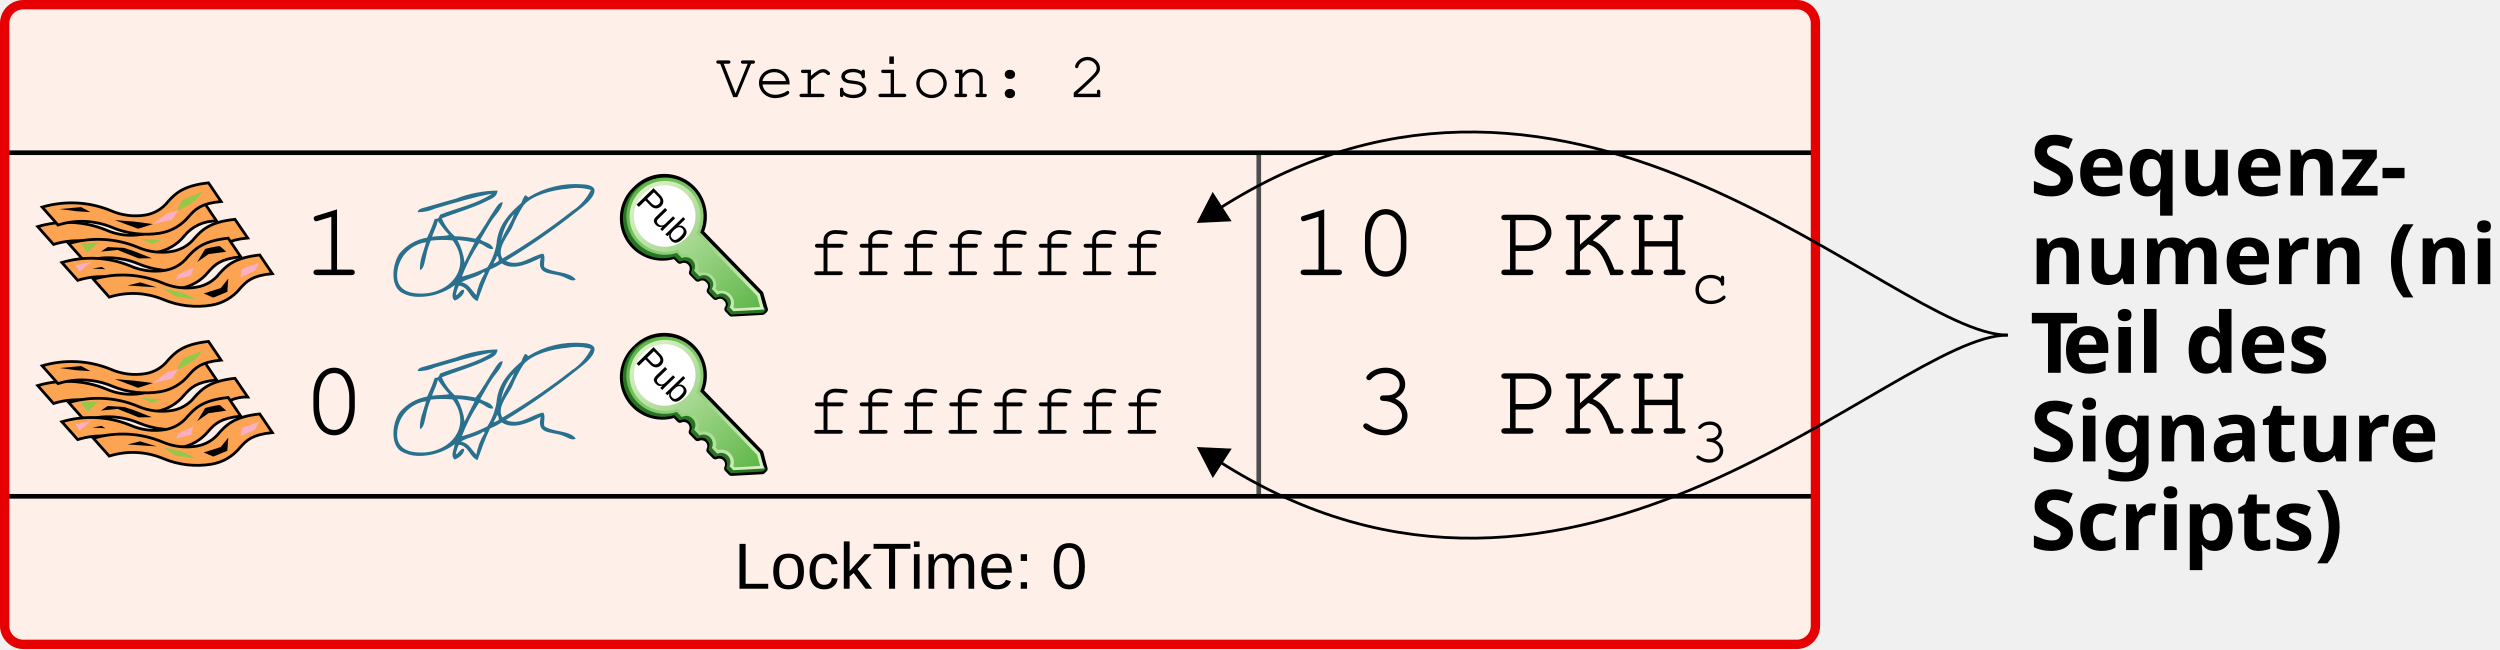
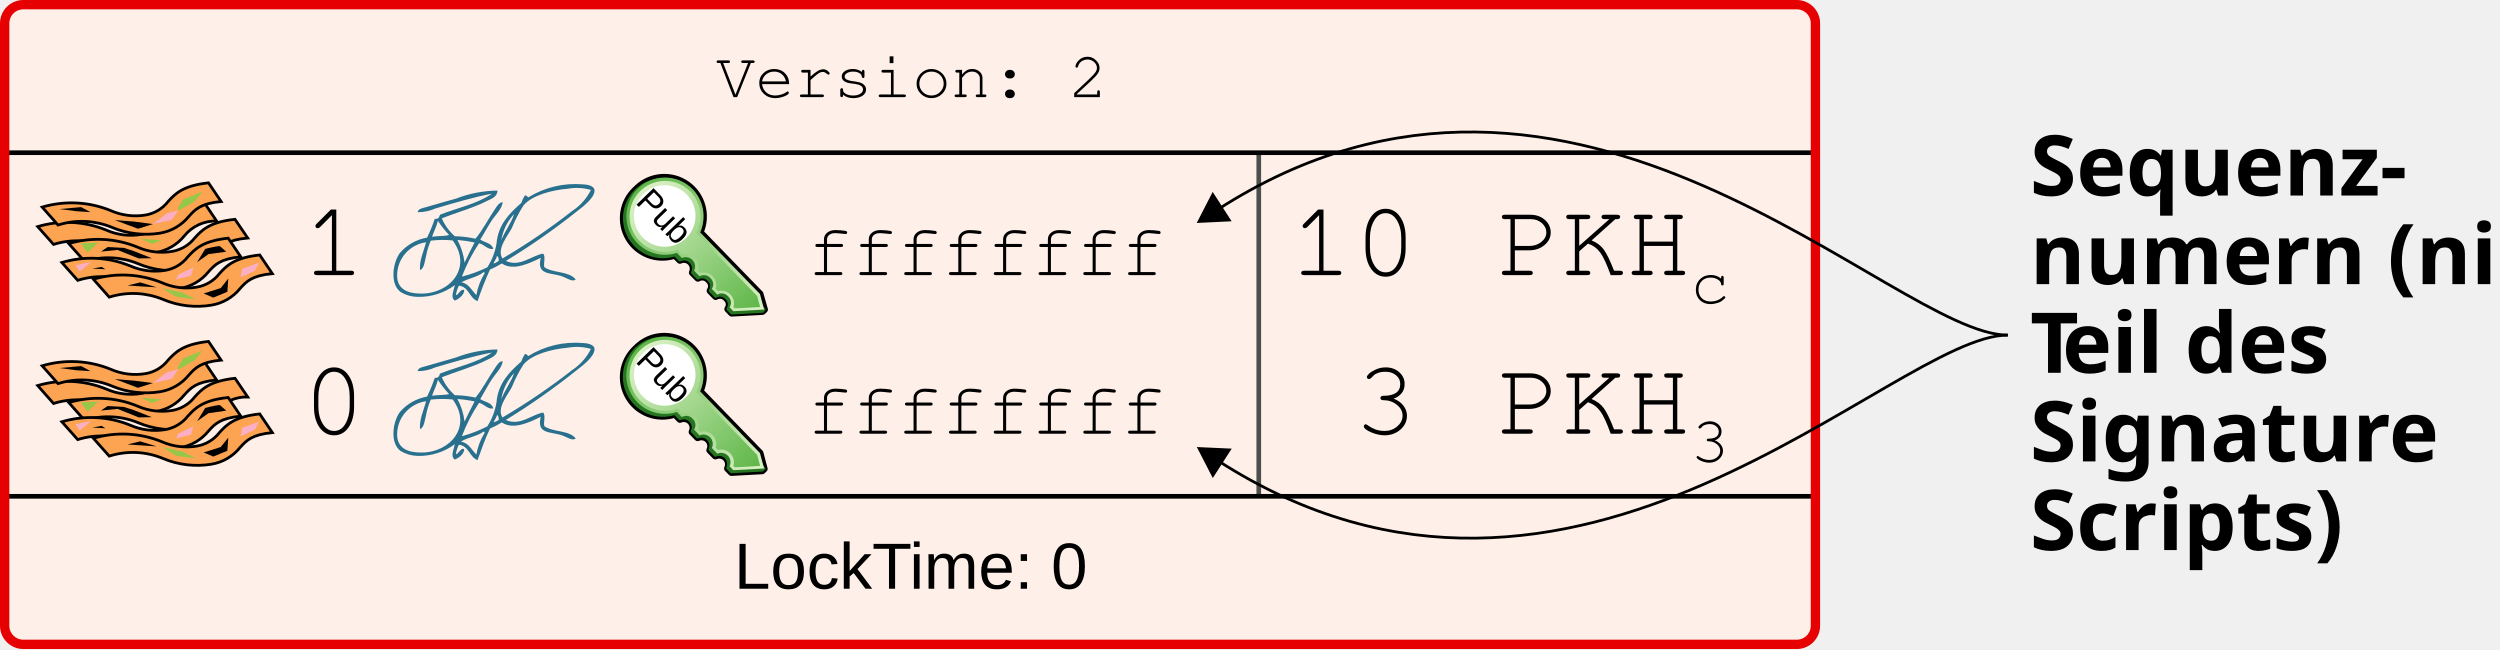
<svg xmlns="http://www.w3.org/2000/svg" xmlns:xlink="http://www.w3.org/1999/xlink" width="267.98" height="69.57" viewBox="0 0 267.98 69.57">
  <defs>
    <style>
      .cls-1 {
        fill: #fef0e8;
      }

      .cls-2 {
        font-size: 11.5px;
      }

      .cls-2, .cls-20, .cls-3 {
-         font-family: Nimbus Mono PS;
+         font-family: FreeMono;font-phase: bold;
      }

      .cls-3 {
        font-size: 8px;
      }

      .cls-20, .cls-21, .cls-4 {
        font-size: 7px;
      }

      .cls-5 {
        fill: #fda452;
      }

      .cls-18, .cls-24, .cls-5, .cls-9 {
        stroke: #000;
      }

      .cls-10, .cls-24, .cls-5 {
        stroke-width: 0.3px;
      }

      .cls-6 {
        fill: #fbafc5;
      }

      .cls-6, .cls-7, .cls-8 {
        fill-rule: evenodd;
      }

      .cls-7 {
        fill: #96c749;
      }

      .cls-8 {
        fill: #28708e;
      }

      .cls-17, .cls-18, .cls-19, .cls-24, .cls-9 {
        fill: none;
      }

      .cls-10, .cls-19, .cls-9 {
        stroke-linejoin: round;
      }

      .cls-9 {
        stroke-width: 0.75px;
      }

      .cls-10 {
        fill: #267520;
        stroke: #267520;
      }

      .cls-11 {
        fill: url(#linear-gradient);
      }

      .cls-12 {
        fill: url(#linear-gradient-2);
      }

      .cls-13 {
        fill: #fff;
      }

      .cls-14 {
        font-size: 3.67px;
      }

      .cls-14, .cls-21 {
        font-family: ArialMT, Arial;
      }

      .cls-15 {
        fill: url(#linear-gradient-3);
      }

      .cls-16 {
        fill: url(#linear-gradient-4);
      }

      .cls-17 {
        stroke: #4d4d4d;
      }

      .cls-17, .cls-18 {
        stroke-width: 0.5px;
      }

      .cls-19 {
        stroke: #e60001;
      }

      .cls-22 {
        font-size: 9px;
        font-family: Humanist521BT-BoldCondensed, Humanst521 Cn BT;
        font-weight: 700;
      }

      .cls-23 {
        letter-spacing: -0.07em;
      }

      .cls-24 {
        stroke-miterlimit: 10;
      }
    </style>
    <linearGradient id="linear-gradient" x1="-39.58" y1="299.13" x2="-20.77" y2="299.13" gradientTransform="translate(499.31 -6.95) rotate(45.85)" gradientUnits="userSpaceOnUse">
      <stop offset="0" stop-color="#5fb749" />
      <stop offset="1" stop-color="#dbf1c6" />
    </linearGradient>
    <linearGradient id="linear-gradient-2" x1="-39.24" y1="299.13" x2="-21.3" y2="299.13" gradientTransform="translate(499.31 -6.95) rotate(45.85)" gradientUnits="userSpaceOnUse">
      <stop offset="0" stop-color="#dbf1c6" />
      <stop offset="1" stop-color="#5fb749" />
    </linearGradient>
    <linearGradient id="linear-gradient-3" x1="-27.35" y1="311" x2="-8.55" y2="311" xlink:href="#linear-gradient" />
    <linearGradient id="linear-gradient-4" x1="-27.02" y1="311" x2="-9.07" y2="311" xlink:href="#linear-gradient-2" />
  </defs>
  <g id="Layer_2" data-name="Layer 2">
    <g>
      <rect class="cls-1" x="0.5" y="0.5" width="194.1" height="68.57" rx="2" />
      <text class="cls-2" transform="translate(32.36 29.49)">1</text>
      <text class="cls-2" transform="translate(32.36 46.49)">0</text>
      <text class="cls-3" transform="translate(86.48 29.49)">ffffffff</text>
      <text class="cls-3" transform="translate(86.48 46.49)">ffffffff</text>
      <text class="cls-2" transform="translate(138.18 29.49)">10</text>
      <text class="cls-2" transform="translate(160.49 29.49)">PKH<tspan class="cls-4" x="20.7" y="3">c</tspan>
      </text>
      <g>
        <path class="cls-5" d="M194.52,179.08l-1.7-1.91a11.08,11.08,0,0,1,7.34.37,6.51,6.51,0,0,0,3.74.47,3.89,3.89,0,0,0,2.43-1.44c.72-.8,1.55-1.71,4.32-2l1.35,2a4.32,4.32,0,0,0-3.45,1.58,5,5,0,0,1-3.08,1.8,9.46,9.46,0,0,1-5.15-.6A8.44,8.44,0,0,0,194.52,179.08Z" transform="translate(-188.78 -152.88)" />
        <path class="cls-5" d="M197.85,180.9l-1.7-1.91a11.09,11.09,0,0,1,7.34.37,6.48,6.48,0,0,0,3.73.47,3.91,3.91,0,0,0,2.43-1.44c.73-.8,1.55-1.71,4.32-2l1.36,2c-2.2.21-2.78.84-3.45,1.58a5,5,0,0,1-3.09,1.8,9.48,9.48,0,0,1-5.15-.6A8.41,8.41,0,0,0,197.85,180.9Z" transform="translate(-188.78 -152.88)" />
        <path class="cls-5" d="M197.11,182.93l-1.7-1.91a11,11,0,0,1,7.34.37,6.67,6.67,0,0,0,3.74.47,3.87,3.87,0,0,0,2.42-1.45c.73-.79,1.55-1.7,4.33-2l1.35,2c-2.2.21-2.78.85-3.45,1.59a5,5,0,0,1-3.08,1.8,9.55,9.55,0,0,1-5.15-.6A8.38,8.38,0,0,0,197.11,182.93Z" transform="translate(-188.78 -152.88)" />
        <path class="cls-5" d="M200.49,184.73l-1.7-1.92a11.15,11.15,0,0,1,7.34.37,6.52,6.52,0,0,0,3.74.48,3.9,3.9,0,0,0,2.43-1.45c.72-.8,1.55-1.7,4.32-2l1.35,2c-2.2.21-2.78.85-3.45,1.59a5,5,0,0,1-3.08,1.79,9.36,9.36,0,0,1-5.15-.6A8.44,8.44,0,0,0,200.49,184.73Z" transform="translate(-188.78 -152.88)" />
        <path class="cls-5" d="M195,177l-1.7-1.92a11.09,11.09,0,0,1,7.34.37,6.59,6.59,0,0,0,3.74.48,3.87,3.87,0,0,0,2.42-1.45c.73-.8,1.55-1.7,4.33-2l1.35,2c-2.2.21-2.78.85-3.45,1.59a5.09,5.09,0,0,1-3.08,1.8,9.45,9.45,0,0,1-5.15-.61A8.44,8.44,0,0,0,195,177Z" transform="translate(-188.78 -152.88)" />
        <polygon points="6.37 22.41 8.69 22.2 9.7 22.74 8.19 22.64 6.37 22.41" />
        <polygon points="12.31 23.59 14.79 24.52 16.39 24.02 14.35 23.75 12.31 23.59" />
        <polygon points="13.28 26.57 11.54 26.48 10.82 26.97 12.59 26.79 14.86 27.7 16.28 27.68 14.32 26.91 13.28 26.57" />
        <path d="M212.35,179.26c-.44,0-1.57.3-1.57.3l-.87,1.42,1.22-.86,1.9-.26Z" transform="translate(-188.78 -152.88)" />
        <polygon points="24.47 29.86 23.66 30.88 21.83 31.46 22.86 31.9 24.37 31.28 24.47 29.86" />
        <polygon points="16.8 30.8 15.02 30.27 13.66 30.6 15.29 30.71 16.8 30.8" />
        <polygon points="10.9 28.61 9.89 28.79 11.3 28.86 10.9 28.61" />
        <polygon class="cls-6" points="19.12 22.54 17.87 22.88 16.39 24.02 18.42 23.57 19.12 22.54" />
        <polygon class="cls-6" points="20.72 28.66 19.07 29.47 18.89 29.95 20.48 29.55 20.72 28.66" />
        <polygon class="cls-6" points="27.78 28.15 25.94 28.83 25.8 29.73 27.33 29.01 27.78 28.15" />
        <polygon class="cls-6" points="9.79 28.06 8.54 29.12 8.09 28.45 9.79 28.06" />
        <polygon class="cls-7" points="17.33 25.77 15.06 25.58 16.29 26.14 17.33 25.77" />
        <path class="cls-7" d="M208.34,184.25l-2.12-.48s1.09.75,1.4.89a14.14,14.14,0,0,0,2.14.28Z" transform="translate(-188.78 -152.88)" />
        <polygon class="cls-7" points="10.53 26.01 8.66 26.07 9.38 27.09 10.53 26.01" />
        <path class="cls-7" d="M210.5,173.41l-2.1.85s-.83,1.22-.5,1.16a12.29,12.29,0,0,0,1.79-1Z" transform="translate(-188.78 -152.88)" />
      </g>
      <g>
        <path class="cls-5" d="M194.52,196.13l-1.7-1.92a11.14,11.14,0,0,1,7.34.37,6.6,6.6,0,0,0,3.74.48,3.9,3.9,0,0,0,2.43-1.45c.72-.8,1.55-1.7,4.32-2l1.35,2c-2.2.21-2.78.85-3.45,1.59a5,5,0,0,1-3.08,1.8,9.55,9.55,0,0,1-5.15-.6A8.38,8.38,0,0,0,194.52,196.13Z" transform="translate(-188.78 -152.88)" />
        <path class="cls-5" d="M197.85,197.94l-1.7-1.91a11.09,11.09,0,0,1,7.34.37,6.57,6.57,0,0,0,3.73.48,3.87,3.87,0,0,0,2.43-1.45c.73-.8,1.55-1.7,4.32-2l1.36,2a4.32,4.32,0,0,0-3.45,1.58,5,5,0,0,1-3.09,1.8,9.39,9.39,0,0,1-5.15-.6A8.47,8.47,0,0,0,197.85,197.94Z" transform="translate(-188.78 -152.88)" />
        <path class="cls-5" d="M197.11,200l-1.7-1.91a11.09,11.09,0,0,1,7.34.37,6.59,6.59,0,0,0,3.74.47,3.91,3.91,0,0,0,2.42-1.44c.73-.8,1.55-1.71,4.33-2l1.35,2c-2.2.21-2.78.84-3.45,1.58a5,5,0,0,1-3.08,1.8,9.46,9.46,0,0,1-5.15-.6A8.44,8.44,0,0,0,197.11,200Z" transform="translate(-188.78 -152.88)" />
        <path class="cls-5" d="M200.49,201.77l-1.7-1.91a11.09,11.09,0,0,1,7.34.37,6.6,6.6,0,0,0,3.74.47,3.9,3.9,0,0,0,2.43-1.45c.72-.79,1.55-1.7,4.32-2l1.35,2c-2.2.22-2.78.85-3.45,1.59a5,5,0,0,1-3.08,1.8,9.46,9.46,0,0,1-5.15-.6A8.38,8.38,0,0,0,200.49,201.77Z" transform="translate(-188.78 -152.88)" />
        <path class="cls-5" d="M195,194l-1.7-1.91a11.09,11.09,0,0,1,7.34.37,6.59,6.59,0,0,0,3.74.47,3.87,3.87,0,0,0,2.42-1.45c.73-.79,1.55-1.7,4.33-2l1.35,2c-2.2.21-2.78.85-3.45,1.59a5,5,0,0,1-3.08,1.8,9.46,9.46,0,0,1-5.15-.6A8.38,8.38,0,0,0,195,194Z" transform="translate(-188.78 -152.88)" />
        <polygon points="6.37 39.45 8.69 39.24 9.7 39.78 8.19 39.69 6.37 39.45" />
        <polygon points="12.31 40.63 14.79 41.57 16.39 41.06 14.35 40.8 12.31 40.63" />
        <polygon points="13.28 43.62 11.54 43.52 10.82 44.01 12.59 43.83 14.86 44.74 16.28 44.72 14.32 43.95 13.28 43.62" />
        <path d="M212.35,196.3c-.44,0-1.57.31-1.57.31l-.87,1.42,1.22-.86,1.9-.27Z" transform="translate(-188.78 -152.88)" />
        <polygon points="24.47 46.91 23.66 47.92 21.83 48.5 22.86 48.94 24.37 48.32 24.47 46.91" />
        <polygon points="16.8 47.85 15.02 47.31 13.66 47.64 15.29 47.75 16.8 47.85" />
        <polygon points="10.9 45.65 9.89 45.83 11.3 45.91 10.9 45.65" />
        <polygon class="cls-6" points="19.12 39.58 17.87 39.92 16.39 41.06 18.42 40.61 19.12 39.58" />
        <polygon class="cls-6" points="20.72 45.7 19.07 46.51 18.89 47 20.48 46.59 20.72 45.7" />
        <polygon class="cls-6" points="27.78 45.19 25.94 45.87 25.8 46.77 27.33 46.05 27.78 45.19" />
        <polygon class="cls-6" points="9.79 45.1 8.54 46.16 8.09 45.49 9.79 45.1" />
        <polygon class="cls-7" points="17.33 42.82 15.06 42.62 16.29 43.19 17.33 42.82" />
        <path class="cls-7" d="M208.34,201.29l-2.12-.48s1.09.76,1.4.9a15.56,15.56,0,0,0,2.14.28Z" transform="translate(-188.78 -152.88)" />
        <polygon class="cls-7" points="10.53 43.05 8.66 43.12 9.38 44.13 10.53 43.05" />
        <path class="cls-7" d="M210.5,190.45l-2.1.85s-.83,1.22-.5,1.16a12.29,12.29,0,0,0,1.79-1Z" transform="translate(-188.78 -152.88)" />
      </g>
      <path class="cls-8" d="M243,180.85c1.5.69,2.74-.56,4-.79.31.34,0,1.05.13,1.46.91.65,2.68.41,3.36,1.32-.4.32-.94-.2-1.65-.4-1.22-.34-2.55-.13-2.09-1.92-1.09.51-2.92,1.47-4.18.6a10.14,10.14,0,0,1-1.27.66,35.47,35.47,0,0,0-1.33,3.38c-.88-.32-.91-1.53-2-1.66a3.2,3.2,0,0,0-.32,1c.25.07.51-.73.89-.53,0,.51-.54.94-1,1.13-.52-.33-.11-1.08,0-1.66a6.41,6.41,0,0,1-4,1.26,3.56,3.56,0,0,1-1.83-.53c-1.15-.86-.84-3.11-.07-4.17a4.92,4.92,0,0,1,2.92-1.65,16.91,16.91,0,0,0,.82-2c.36,0,.45-.09.57-.46,1.87-.73,4-1.16,5.57-2.25-1.94.36-4.07,1-6.08,1.59a4.32,4.32,0,0,1-1.9.39c.08-.39.6-.44.89-.53,1-.3,2.13-.61,3.23-.92a12.59,12.59,0,0,1,4.44-.86c0,.69-.69.89-1.14,1.12-1.38.72-3.27,1.23-4.82,1.86a5.42,5.42,0,0,0,1.39,1.91,11.43,11.43,0,0,1,2.22.27c.76-.91,1.38-2.14,2.09-3.18.19-.28.46-.75.83-.73-.12.78-.77,1.33-1.21,2s-.8,1.38-1.2,2c.47.33,1.23.35,1.39,1-.57.12-1-.5-1.52-.6a17.92,17.92,0,0,0-1.84,3.57,13.82,13.82,0,0,0,2.73-1A6.76,6.76,0,0,0,242,179c.17-2.08,1.44-3.29,2.66-4.37a3.21,3.21,0,0,1,.38-.79c.24-.06.23.16.38.19a9.6,9.6,0,0,1,5.83-1.39c.39,0,1.27.14,1.26.67,0,.83-1.35,1.8-2,2.31A71.2,71.2,0,0,1,243,180.85Zm6.65-7.74c-1.73.14-3.83.7-4.75,1.78a15.17,15.17,0,0,0-1.26,2.45c-.48.88-1.64,2.26-1,3.25a68.76,68.76,0,0,0,7.48-5.1,5.69,5.69,0,0,0,2-2.25A5.43,5.43,0,0,0,249.66,173.11Zm-7.15,5.56c.38-1,1.13-1.95,1.39-2.85A5.33,5.33,0,0,0,242.51,178.67Zm-7.42-.4c.56-.12,1.31-.05,1.84-.2a10.57,10.57,0,0,1-1.2-1.52C235.57,177.18,235.29,177.68,235.09,178.27Zm-.12.4a7.64,7.64,0,0,0-.51,1.65c-.14.54-.18,1.29-.63,1.53-.16-.91.41-2.11.63-3a3.59,3.59,0,0,0-3.1,3.58c0,1.42,1.1,1.93,2.59,1.92,3.17,0,5.48-2.86,3.36-5.7A11.13,11.13,0,0,0,235,178.67Zm3.61,2.38c.34-.75.71-1.46,1.08-2.18a14.79,14.79,0,0,0-1.84-.27A6.92,6.92,0,0,1,238.58,181.05Zm3.1.07c.24,0,.37-.19.57-.27,0-.19,0-.46-.19-.53C242,180.61,241.79,180.84,241.68,181.12Zm-3.48,2c.85.15,1.14.88,1.65,1.39a6.6,6.6,0,0,1,.88-2.32c0-.08,0-.15-.12-.13C239.94,182.61,238.91,182.72,238.2,183.17Z" transform="translate(-188.78 -152.88)" />
      <g>
        <path class="cls-9" d="M270.24,184.39l-6.42-6.61a4.19,4.19,0,0,0-6.7-4.75.94.94,0,0,0-.1.1l-.11.1a4.18,4.18,0,0,0,4.21,7l.54.55A1,1,0,0,1,263,182.1l.59.6a.91.91,0,0,1,1.16.19.89.89,0,0,1,.15,1.16l.59.61a.91.91,0,0,1,1.16.19.88.88,0,0,1,.15,1.16l.41.43,3.3-.18.21-.2Z" transform="translate(-188.78 -152.88)" />
        <path class="cls-10" d="M270.69,186.06,263.61,178a4.14,4.14,0,1,0-2.49,2.21l.54.55A1,1,0,0,1,263,182.1l.59.6a.91.91,0,0,1,1.16.19.89.89,0,0,1,.15,1.16l.59.61a.91.91,0,0,1,1.16.19.88.88,0,0,1,.15,1.16l.41.43,3.3-.18Z" transform="translate(-188.78 -152.88)" />
        <path class="cls-11" d="M270.24,184.39l-6.42-6.61a4.14,4.14,0,1,0-2.49,2.21l.54.55a1,1,0,0,1,1.31,1.36l.59.6a.91.91,0,0,1,1.16.19.89.89,0,0,1,.15,1.16l.59.61a.91.91,0,0,1,1.16.19.89.89,0,0,1,.15,1.16l.41.43,3.3-.18Z" transform="translate(-188.78 -152.88)" />
        <path class="cls-12" d="M257.3,178.68a3.8,3.8,0,1,1,6.21-1l-.09.21,6.52,6.72.32,1.18-2.73.14-.14-.13a1.35,1.35,0,0,0-1.65-1.71l-.25-.25a1.36,1.36,0,0,0-1.65-1.71l-.25-.25a1.28,1.28,0,0,0-.32-1.34,1.29,1.29,0,0,0-1.34-.37l-.5-.52-.2.06A3.81,3.81,0,0,1,257.3,178.68Z" transform="translate(-188.78 -152.88)" />
        <path class="cls-13" d="M262.33,178.4a3.3,3.3,0,1,1,.07-4.67A3.3,3.3,0,0,1,262.33,178.4Z" transform="translate(-188.78 -152.88)" />
        <text class="cls-14" transform="translate(68.03 21.72) rotate(45.85)">Pub</text>
      </g>
      <g>
        <path class="cls-9" d="M270.24,201.44l-6.42-6.62a4.19,4.19,0,0,0-6.7-4.75l-.1.11-.11.09a4.18,4.18,0,0,0,4.21,7l.54.56a1,1,0,0,1,1.31,1.35l.59.61a1,1,0,0,1,1.31,1.35l.59.61a1,1,0,0,1,1.31,1.35l.41.42,3.3-.18.21-.2Z" transform="translate(-188.78 -152.88)" />
        <path class="cls-10" d="M270.69,203.1,263.61,195a4.15,4.15,0,1,0-2.49,2.21l.54.56a1,1,0,0,1,1.31,1.35l.59.61a1,1,0,0,1,1.31,1.35l.59.61a1,1,0,0,1,1.31,1.35l.41.42,3.3-.18Z" transform="translate(-188.78 -152.88)" />
        <path class="cls-15" d="M270.24,201.44l-6.42-6.62a4.14,4.14,0,1,0-2.49,2.22l.54.55a.9.9,0,0,1,1.16.18.92.92,0,0,1,.15,1.17l.59.61a1,1,0,0,1,1.31,1.35l.59.61a1,1,0,0,1,1.31,1.35l.41.42,3.3-.18Z" transform="translate(-188.78 -152.88)" />
        <path class="cls-16" d="M257.3,195.72a3.8,3.8,0,1,1,6.21-1l-.09.21,6.52,6.71.32,1.18-2.73.15-.14-.14a1.36,1.36,0,0,0-1.65-1.71l-.25-.25a1.35,1.35,0,0,0-1.65-1.7l-.25-.26a1.28,1.28,0,0,0-.32-1.34,1.31,1.31,0,0,0-1.34-.36l-.5-.53-.2.07A3.84,3.84,0,0,1,257.3,195.72Z" transform="translate(-188.78 -152.88)" />
        <path class="cls-13" d="M262.33,195.44a3.3,3.3,0,1,1,.07-4.67A3.3,3.3,0,0,1,262.33,195.44Z" transform="translate(-188.78 -152.88)" />
        <text class="cls-14" transform="translate(68.03 38.76) rotate(45.85)">Pub</text>
      </g>
      <path class="cls-8" d="M243,197.9c1.5.68,2.74-.57,4-.8.31.35,0,1.06.13,1.46.91.66,2.68.42,3.36,1.32-.4.32-.94-.2-1.65-.39-1.22-.34-2.55-.14-2.09-1.93-1.09.52-2.92,1.47-4.18.6a9,9,0,0,1-1.27.66c-.5,1.07-.92,2.22-1.33,3.38-.88-.32-.91-1.52-2-1.65a3.11,3.11,0,0,0-.32,1c.25.07.51-.73.89-.53,0,.51-.54.93-1,1.12-.52-.33-.11-1.08,0-1.65a6.41,6.41,0,0,1-4,1.26,3.76,3.76,0,0,1-1.83-.53c-1.15-.86-.84-3.12-.07-4.17a5,5,0,0,1,2.92-1.66,16.75,16.75,0,0,0,.82-2c.36,0,.45-.1.57-.47,1.87-.73,4-1.16,5.57-2.25-1.94.36-4.07,1-6.08,1.59a4.33,4.33,0,0,1-1.9.4c.08-.4.6-.44.89-.53l3.23-.93a12.59,12.59,0,0,1,4.44-.86c0,.69-.69.89-1.14,1.13-1.38.71-3.27,1.23-4.82,1.85a5.46,5.46,0,0,0,1.39,1.92,10.73,10.73,0,0,1,2.22.26c.76-.91,1.38-2.14,2.09-3.17.19-.28.46-.76.83-.73-.12.77-.77,1.32-1.21,2s-.8,1.39-1.2,2.06c.47.32,1.23.34,1.39,1-.57.13-1-.49-1.52-.6a17.73,17.73,0,0,0-1.84,3.58,13.84,13.84,0,0,0,2.73-1.06A6.76,6.76,0,0,0,242,196c.17-2.07,1.44-3.29,2.66-4.37a3.21,3.21,0,0,1,.38-.79c.24-.06.23.16.38.2a9.54,9.54,0,0,1,5.83-1.39c.39,0,1.27.14,1.26.66,0,.84-1.35,1.8-2,2.32A74.3,74.3,0,0,1,243,197.9Zm6.65-7.75c-1.73.15-3.83.7-4.75,1.79a14.38,14.38,0,0,0-1.26,2.45c-.48.88-1.64,2.26-1,3.24a67.3,67.3,0,0,0,7.48-5.09,5.72,5.72,0,0,0,2-2.26A5.43,5.43,0,0,0,249.66,190.15Zm-7.15,5.56c.38-1,1.13-2,1.39-2.84A5.26,5.26,0,0,0,242.51,195.71Zm-7.42-.4c.56-.12,1.31-.05,1.84-.19a10.66,10.66,0,0,1-1.2-1.53C235.57,194.22,235.29,194.72,235.09,195.31Zm-.12.4a7.73,7.73,0,0,0-.51,1.66c-.14.53-.18,1.28-.63,1.52-.16-.91.41-2.11.63-3a3.59,3.59,0,0,0-3.1,3.58c0,1.42,1.1,1.93,2.59,1.92,3.17,0,5.48-2.86,3.36-5.69A11.07,11.07,0,0,0,235,195.71Zm3.61,2.38c.34-.74.71-1.46,1.08-2.18a13.15,13.15,0,0,0-1.84-.26A6.8,6.8,0,0,1,238.58,198.09Zm3.1.07a2.48,2.48,0,0,0,.57-.26c0-.2,0-.47-.19-.53C242,197.66,241.79,197.88,241.68,198.16Zm-3.48,2.05c.85.16,1.14.89,1.65,1.39a6.55,6.55,0,0,1,.88-2.31c0-.08,0-.16-.12-.14C239.94,199.65,238.91,199.76,238.2,200.21Z" transform="translate(-188.78 -152.88)" />
      <line class="cls-17" x1="134.93" y1="16.51" x2="134.93" y2="53.18" />
      <line class="cls-18" x1="0.5" y1="16.37" x2="194.6" y2="16.37" />
      <line class="cls-18" x1="0.5" y1="53.2" x2="194.6" y2="53.2" />
      <rect class="cls-19" x="0.5" y="0.5" width="194.1" height="68.57" rx="2" />
    </g>
    <text class="cls-2" transform="translate(145.08 46.49)">3</text>
    <text class="cls-2" transform="translate(160.49 46.49)">PKH<tspan class="cls-4" x="20.7" y="3">3</tspan>
    </text>
    <text class="cls-20" transform="translate(76.75 10.41)">Version: 2</text>
    <text class="cls-21" transform="translate(78.69 63.11)">LockTime: 0</text>
    <text class="cls-22" transform="translate(217.61 20.96)">Sequenz-<tspan x="0" y="9.5">numern (nicht</tspan>
      <tspan class="cls-23" x="0" y="19">T</tspan>
      <tspan x="3.44" y="19">eil des</tspan>
      <tspan x="0" y="28.5">Signature</tspan>
      <tspan x="0" y="38">Scripts)</tspan>
    </text>
    <g>
      <path class="cls-24" d="M319.33,175.33c38.34-24.66,72.34,13.47,84.67,13.47" transform="translate(-188.78 -152.88)" />
      <polygon points="132.02 23.72 128.28 23.9 129.99 20.57 132.02 23.72" />
    </g>
    <g>
      <path class="cls-24" d="M319.33,202.26c38.34,24.67,72.34-13.46,84.67-13.46" transform="translate(-188.78 -152.88)" />
      <polygon points="130 51.24 128.29 47.92 132.03 48.09 130 51.24" />
    </g>
  </g>
</svg>
